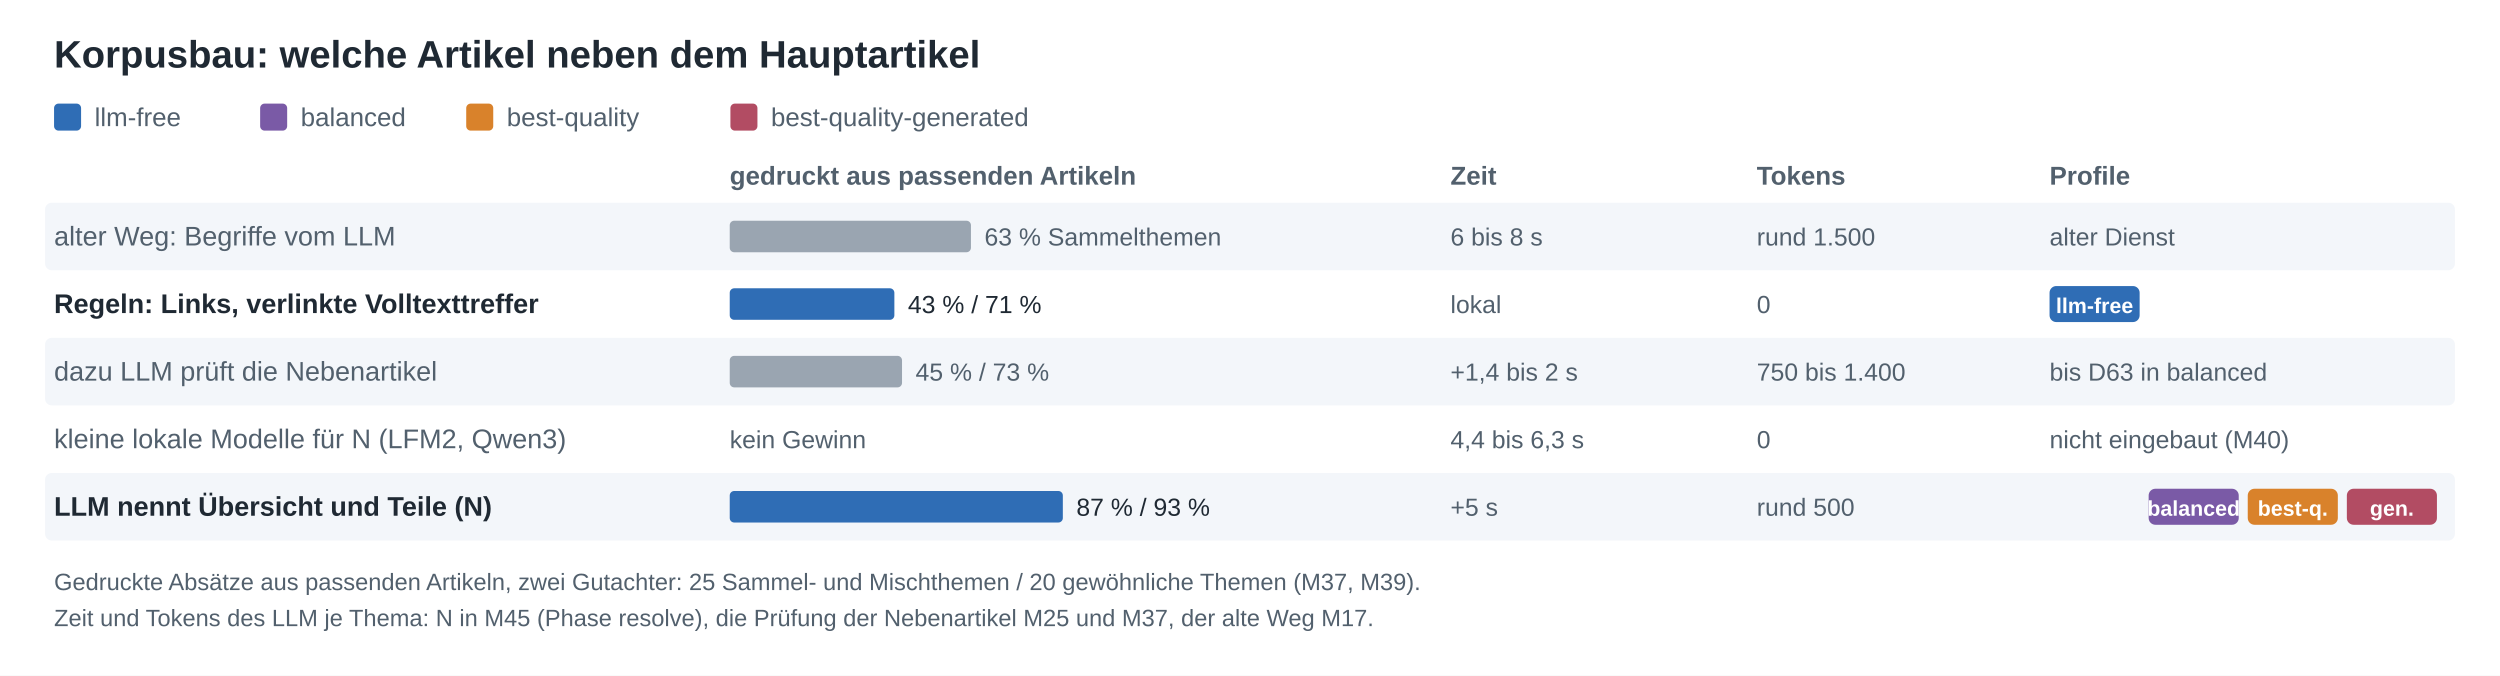
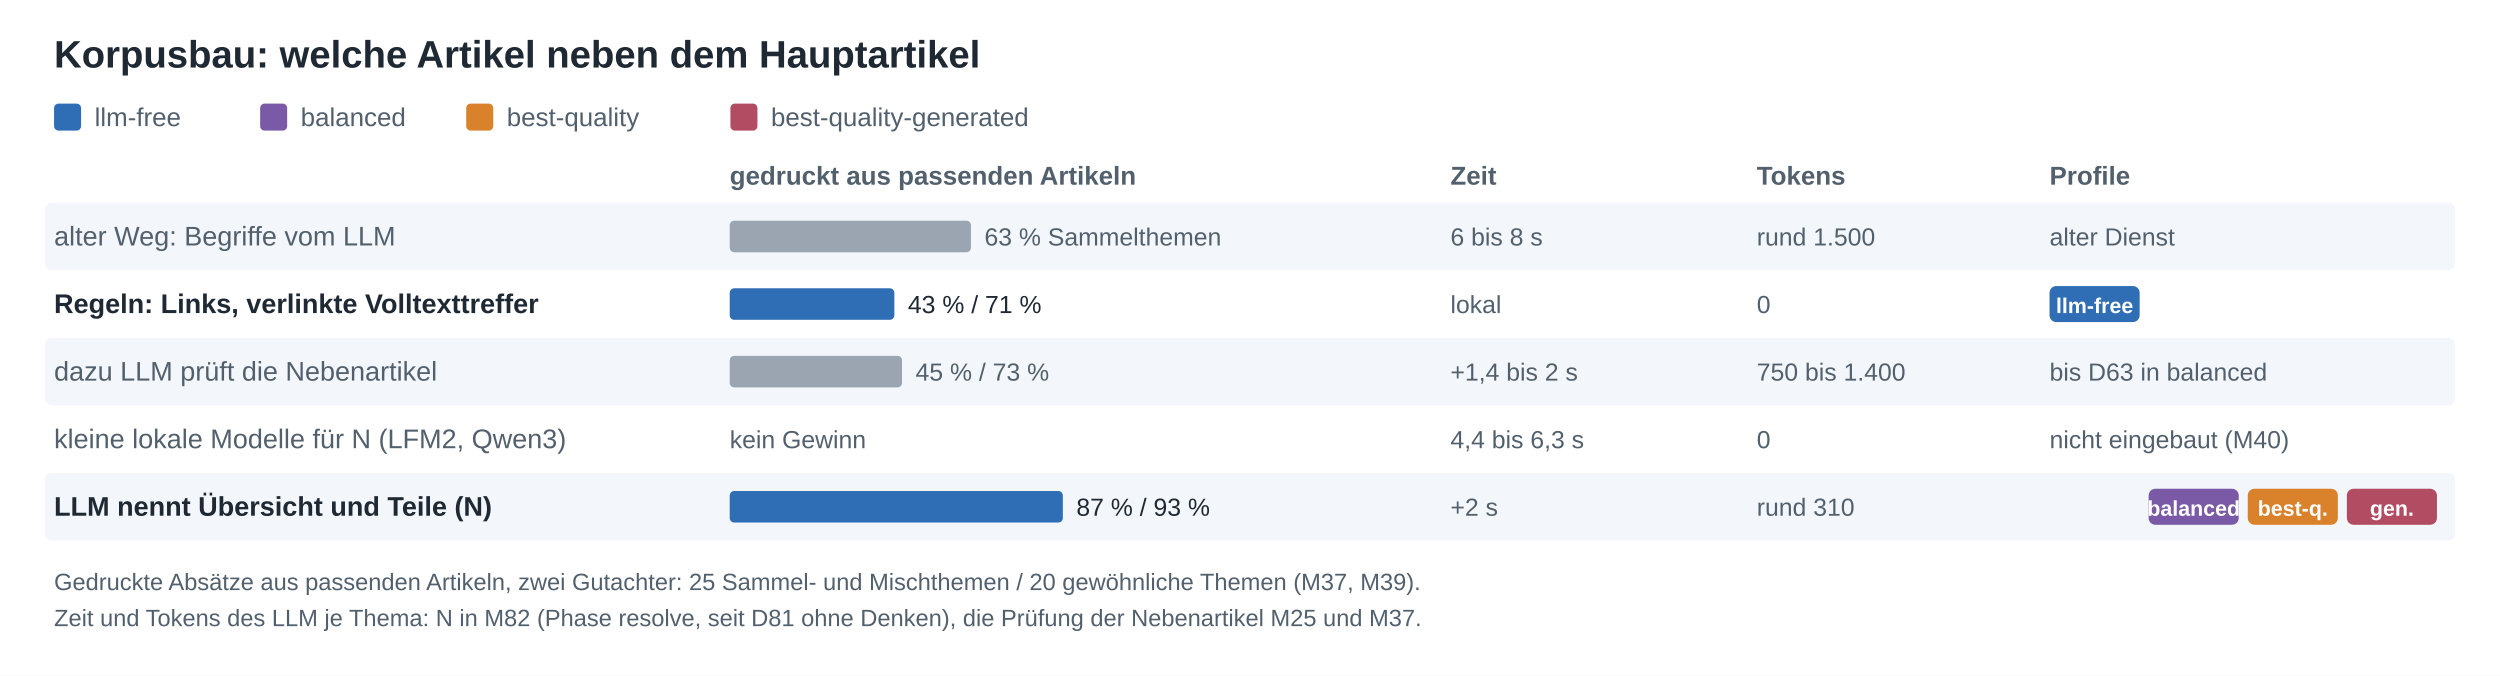
<svg xmlns="http://www.w3.org/2000/svg" width="1110" height="300" viewBox="0 0 1110 300" font-family="Segoe UI, Helvetica Neue, Arial, sans-serif" role="img" aria-label="Korpusbau: welche Artikel neben dem Hauptartikel">
  <rect width="1110" height="300" fill="#ffffff" />
  <text x="24.0" y="30.0" font-size="17" fill="#1f2933" text-anchor="start" font-weight="600">Korpusbau: welche Artikel neben dem Hauptartikel</text>
  <rect x="24.0" y="46.0" width="12.0" height="12.0" rx="2" fill="#2f6db5" stroke="none" stroke-width="1" />
  <text x="42.0" y="56.0" font-size="11.5" fill="#52606d" text-anchor="start" font-weight="normal">llm-free</text>
  <rect x="115.5" y="46.0" width="12.0" height="12.0" rx="2" fill="#7a5aa6" stroke="none" stroke-width="1" />
  <text x="133.5" y="56.0" font-size="11.5" fill="#52606d" text-anchor="start" font-weight="normal">balanced</text>
  <rect x="207.0" y="46.0" width="12.0" height="12.0" rx="2" fill="#d9822b" stroke="none" stroke-width="1" />
  <text x="225.0" y="56.0" font-size="11.5" fill="#52606d" text-anchor="start" font-weight="normal">best-quality</text>
  <rect x="324.3" y="46.0" width="12.0" height="12.0" rx="2" fill="#b24c63" stroke="none" stroke-width="1" />
  <text x="342.3" y="56.0" font-size="11.5" fill="#52606d" text-anchor="start" font-weight="normal">best-quality-generated</text>
  <text x="324.0" y="82.0" font-size="11.5" fill="#52606d" text-anchor="start" font-weight="600">gedruckt aus passenden Artikeln</text>
  <text x="644.0" y="82.0" font-size="11.5" fill="#52606d" text-anchor="start" font-weight="600">Zeit</text>
  <text x="780.0" y="82.0" font-size="11.5" fill="#52606d" text-anchor="start" font-weight="600">Tokens</text>
  <text x="910.0" y="82.0" font-size="11.5" fill="#52606d" text-anchor="start" font-weight="600">Profile</text>
  <rect x="20.0" y="90.0" width="1070.0" height="30.0" rx="3" fill="#f3f6fa" stroke="none" stroke-width="1" />
  <text x="24.0" y="109.0" font-size="12" fill="#52606d" text-anchor="start" font-weight="normal">alter Weg: Begriffe vom LLM</text>
  <rect x="324.0" y="98.0" width="107.1" height="14.0" rx="2" fill="#9aa5b1" stroke="none" stroke-width="1" />
  <text x="437.1" y="109.0" font-size="11" fill="#52606d" text-anchor="start" font-weight="normal">63 % Sammelthemen</text>
  <text x="644.0" y="109.0" font-size="11" fill="#52606d" text-anchor="start" font-weight="normal">6 bis 8 s</text>
  <text x="780.0" y="109.0" font-size="11" fill="#52606d" text-anchor="start" font-weight="normal">rund 1.500</text>
  <text x="910.0" y="109.0" font-size="11" fill="#52606d" text-anchor="start" font-weight="normal">alter Dienst</text>
  <text x="24.0" y="139.0" font-size="12" fill="#1f2933" text-anchor="start" font-weight="600">Regeln: Links, verlinkte Volltexttreffer</text>
  <rect x="324.0" y="128.0" width="73.1" height="14.0" rx="2" fill="#2f6db5" stroke="none" stroke-width="1" />
  <text x="403.1" y="139.0" font-size="11" fill="#1f2933" text-anchor="start" font-weight="normal">43 % / 71 %</text>
  <text x="644.0" y="139.0" font-size="11" fill="#52606d" text-anchor="start" font-weight="normal">lokal</text>
  <text x="780.0" y="139.0" font-size="11" fill="#52606d" text-anchor="start" font-weight="normal">0</text>
  <rect x="910.0" y="127.0" width="40.0" height="16.0" rx="3" fill="#2f6db5" stroke="none" stroke-width="1" />
  <text x="930.0" y="139.0" font-size="9.5" fill="#ffffff" text-anchor="middle" font-weight="600">llm-free</text>
  <rect x="20.0" y="150.0" width="1070.0" height="30.0" rx="3" fill="#f3f6fa" stroke="none" stroke-width="1" />
  <text x="24.0" y="169.0" font-size="12" fill="#52606d" text-anchor="start" font-weight="normal">dazu LLM prüft die Nebenartikel</text>
  <rect x="324.0" y="158.0" width="76.5" height="14.0" rx="2" fill="#9aa5b1" stroke="none" stroke-width="1" />
  <text x="406.5" y="169.0" font-size="11" fill="#52606d" text-anchor="start" font-weight="normal">45 % / 73 %</text>
  <text x="644.0" y="169.0" font-size="11" fill="#52606d" text-anchor="start" font-weight="normal">+1,4 bis 2 s</text>
  <text x="780.0" y="169.0" font-size="11" fill="#52606d" text-anchor="start" font-weight="normal">750 bis 1.400</text>
  <text x="910.0" y="169.0" font-size="11" fill="#52606d" text-anchor="start" font-weight="normal">bis D63 in balanced</text>
  <text x="24.0" y="199.0" font-size="12" fill="#52606d" text-anchor="start" font-weight="normal">kleine lokale Modelle für N (LFM2, Qwen3)</text>
  <text x="324.0" y="199.0" font-size="11" fill="#52606d" text-anchor="start" font-weight="normal">kein Gewinn</text>
  <text x="644.0" y="199.0" font-size="11" fill="#52606d" text-anchor="start" font-weight="normal">4,4 bis 6,3 s</text>
  <text x="780.0" y="199.0" font-size="11" fill="#52606d" text-anchor="start" font-weight="normal">0</text>
  <text x="910.0" y="199.0" font-size="11" fill="#52606d" text-anchor="start" font-weight="normal">nicht eingebaut (M40)</text>
  <rect x="20.0" y="210.0" width="1070.0" height="30.0" rx="3" fill="#f3f6fa" stroke="none" stroke-width="1" />
  <text x="24.0" y="229.0" font-size="12" fill="#1f2933" text-anchor="start" font-weight="600">LLM nennt Übersicht und Teile (N)</text>
  <rect x="324.0" y="218.0" width="147.9" height="14.0" rx="2" fill="#2f6db5" stroke="none" stroke-width="1" />
  <text x="477.9" y="229.0" font-size="11" fill="#1f2933" text-anchor="start" font-weight="normal">87 % / 93 %</text>
-   <text x="644.0" y="229.0" font-size="11" fill="#52606d" text-anchor="start" font-weight="normal">+5 s</text>
-   <text x="780.0" y="229.0" font-size="11" fill="#52606d" text-anchor="start" font-weight="normal">rund 500</text>
+   <text x="644.0" y="229.0" font-size="11" fill="#52606d" text-anchor="start" font-weight="normal">+2 s</text>
+   <text x="780.0" y="229.0" font-size="11" fill="#52606d" text-anchor="start" font-weight="normal">rund 310</text>
  <rect x="954.0" y="217.0" width="40.0" height="16.0" rx="3" fill="#7a5aa6" stroke="none" stroke-width="1" />
  <text x="974.0" y="229.0" font-size="9.5" fill="#ffffff" text-anchor="middle" font-weight="600">balanced</text>
  <rect x="998.0" y="217.0" width="40.0" height="16.0" rx="3" fill="#d9822b" stroke="none" stroke-width="1" />
  <text x="1018.0" y="229.0" font-size="9.5" fill="#ffffff" text-anchor="middle" font-weight="600">best-q.</text>
  <rect x="1042.0" y="217.0" width="40.0" height="16.0" rx="3" fill="#b24c63" stroke="none" stroke-width="1" />
  <text x="1062.0" y="229.0" font-size="9.5" fill="#ffffff" text-anchor="middle" font-weight="600">gen.</text>
  <text x="24.0" y="262.0" font-size="10.5" fill="#52606d" text-anchor="start" font-weight="normal">Gedruckte Absätze aus passenden Artikeln, zwei Gutachter: 25 Sammel- und Mischthemen / 20 gewöhnliche Themen (M37, M39).</text>
-   <text x="24.0" y="278.0" font-size="10.5" fill="#52606d" text-anchor="start" font-weight="normal">Zeit und Tokens des LLM je Thema: N in M45 (Phase resolve), die Prüfung der Nebenartikel M25 und M37, der alte Weg M17.</text>
+   <text x="24.0" y="278.0" font-size="10.5" fill="#52606d" text-anchor="start" font-weight="normal">Zeit und Tokens des LLM je Thema: N in M82 (Phase resolve, seit D81 ohne Denken), die Prüfung der Nebenartikel M25 und M37.</text>
</svg>
